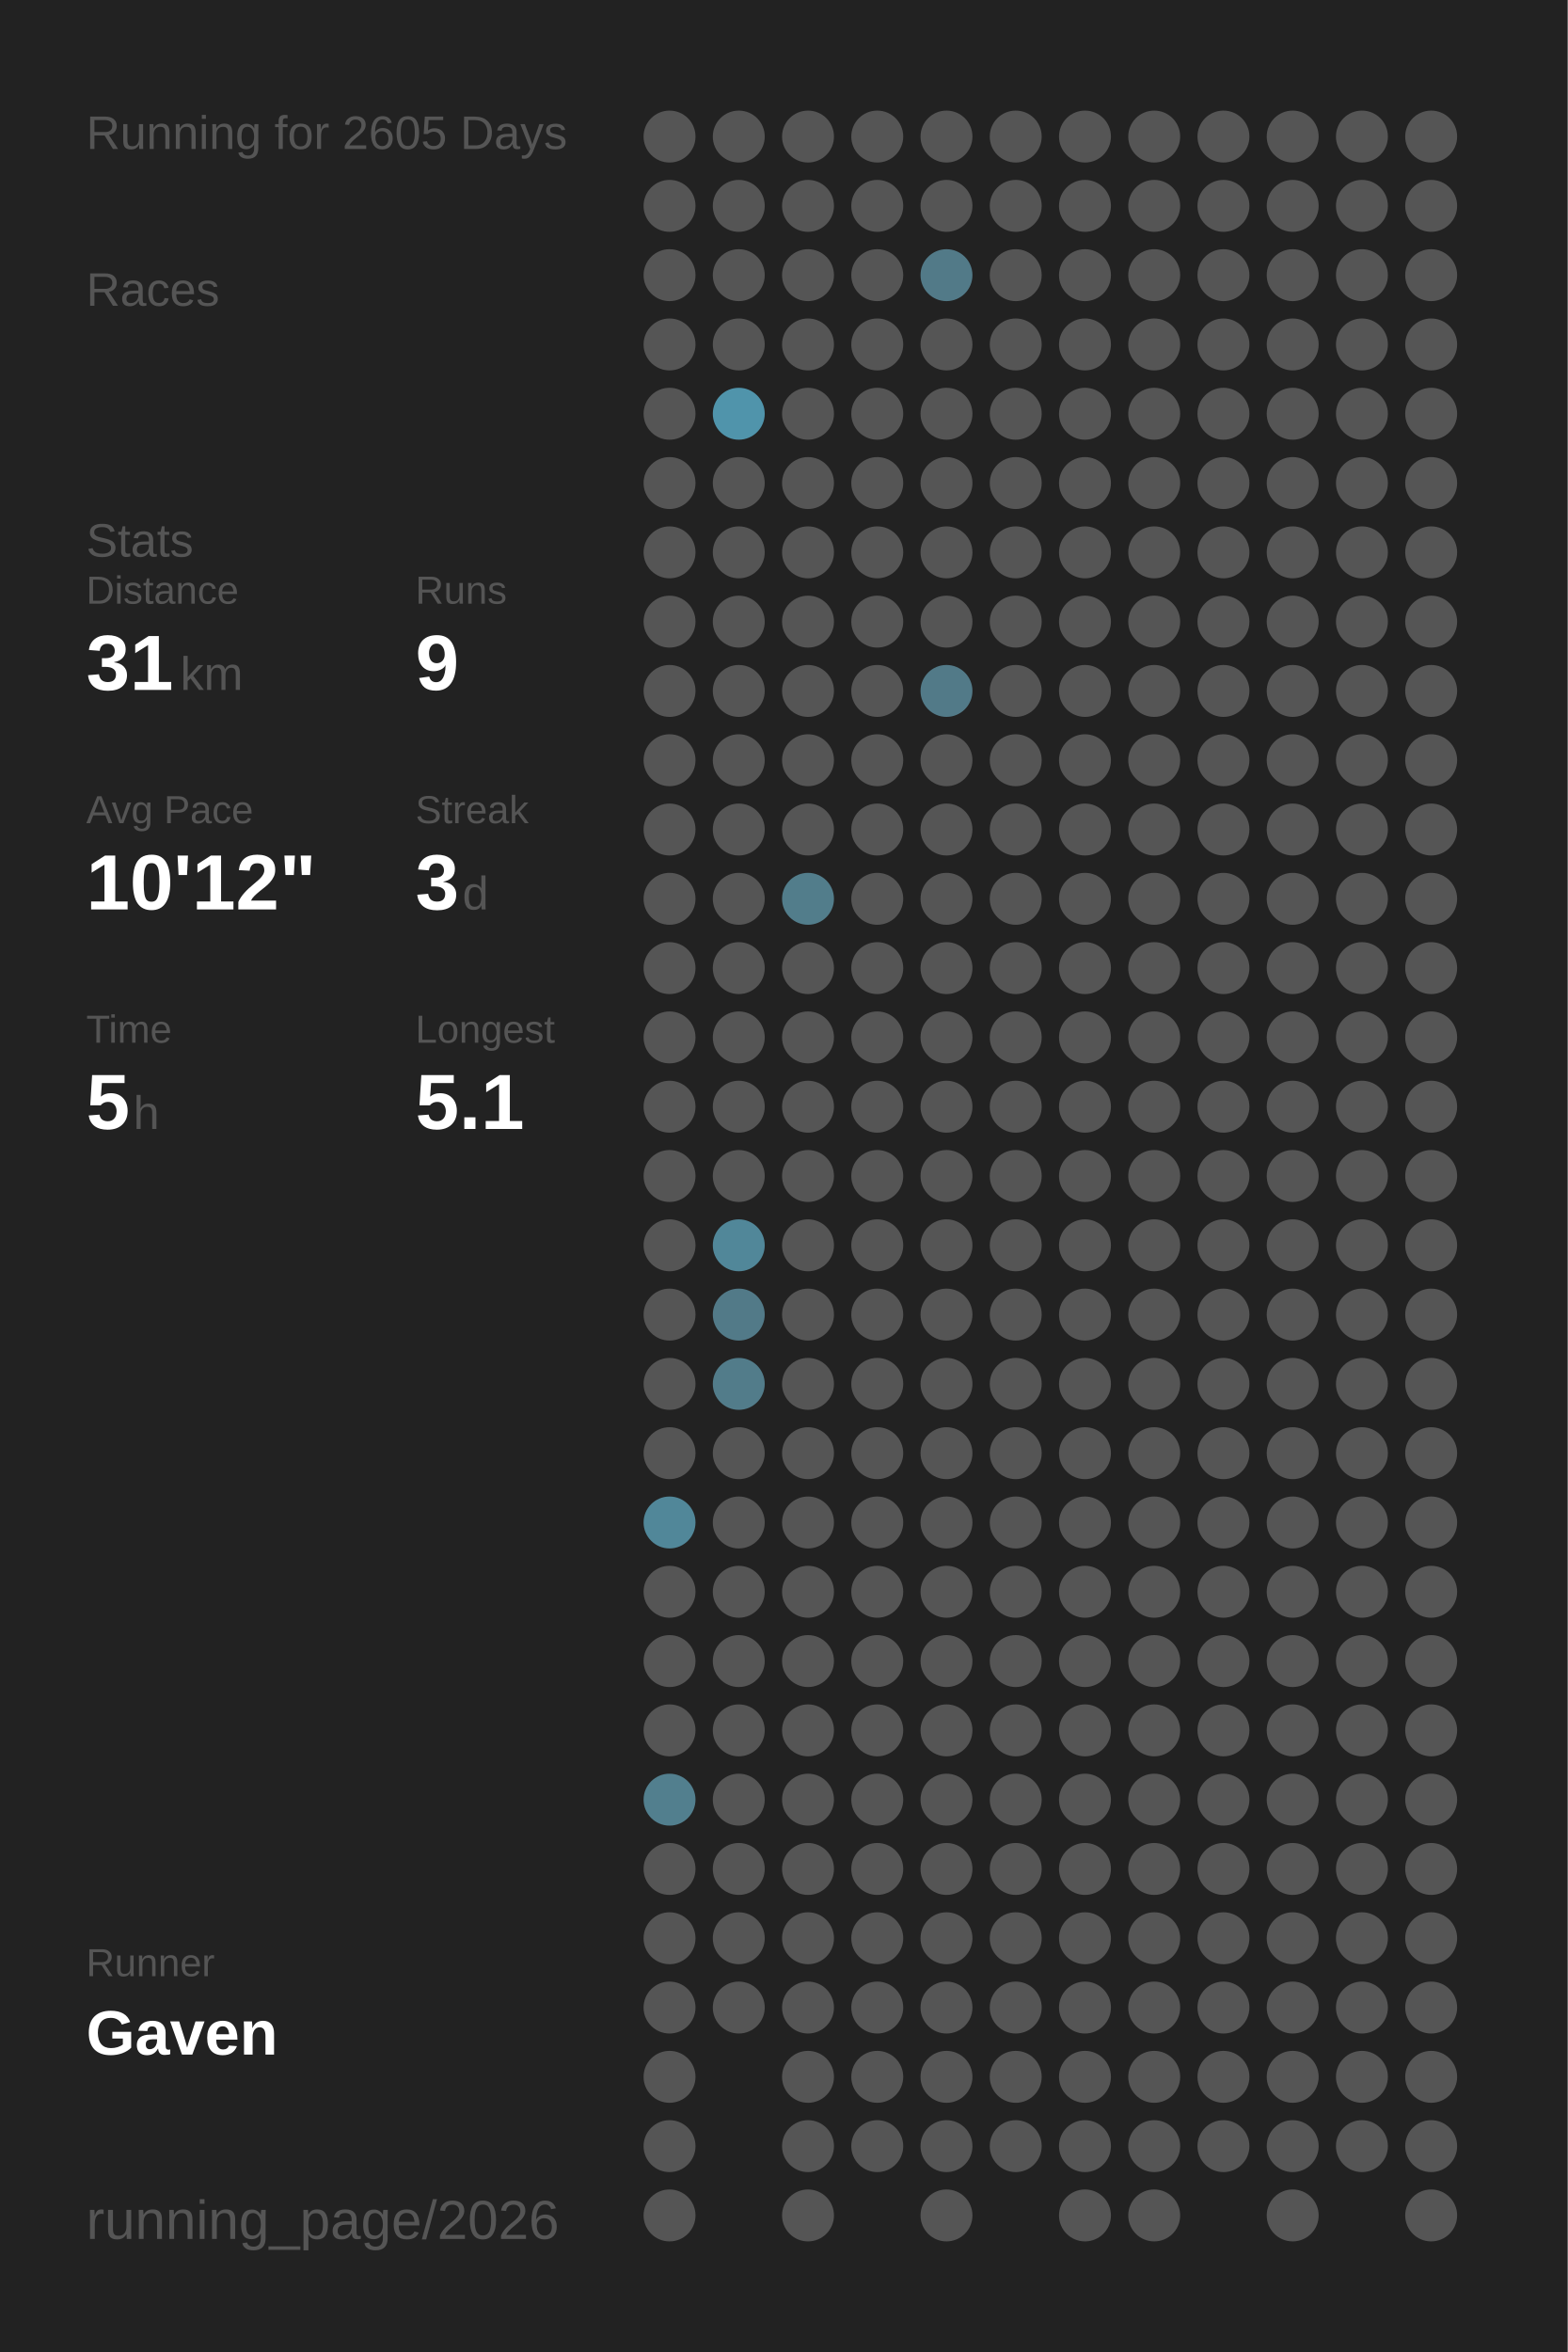
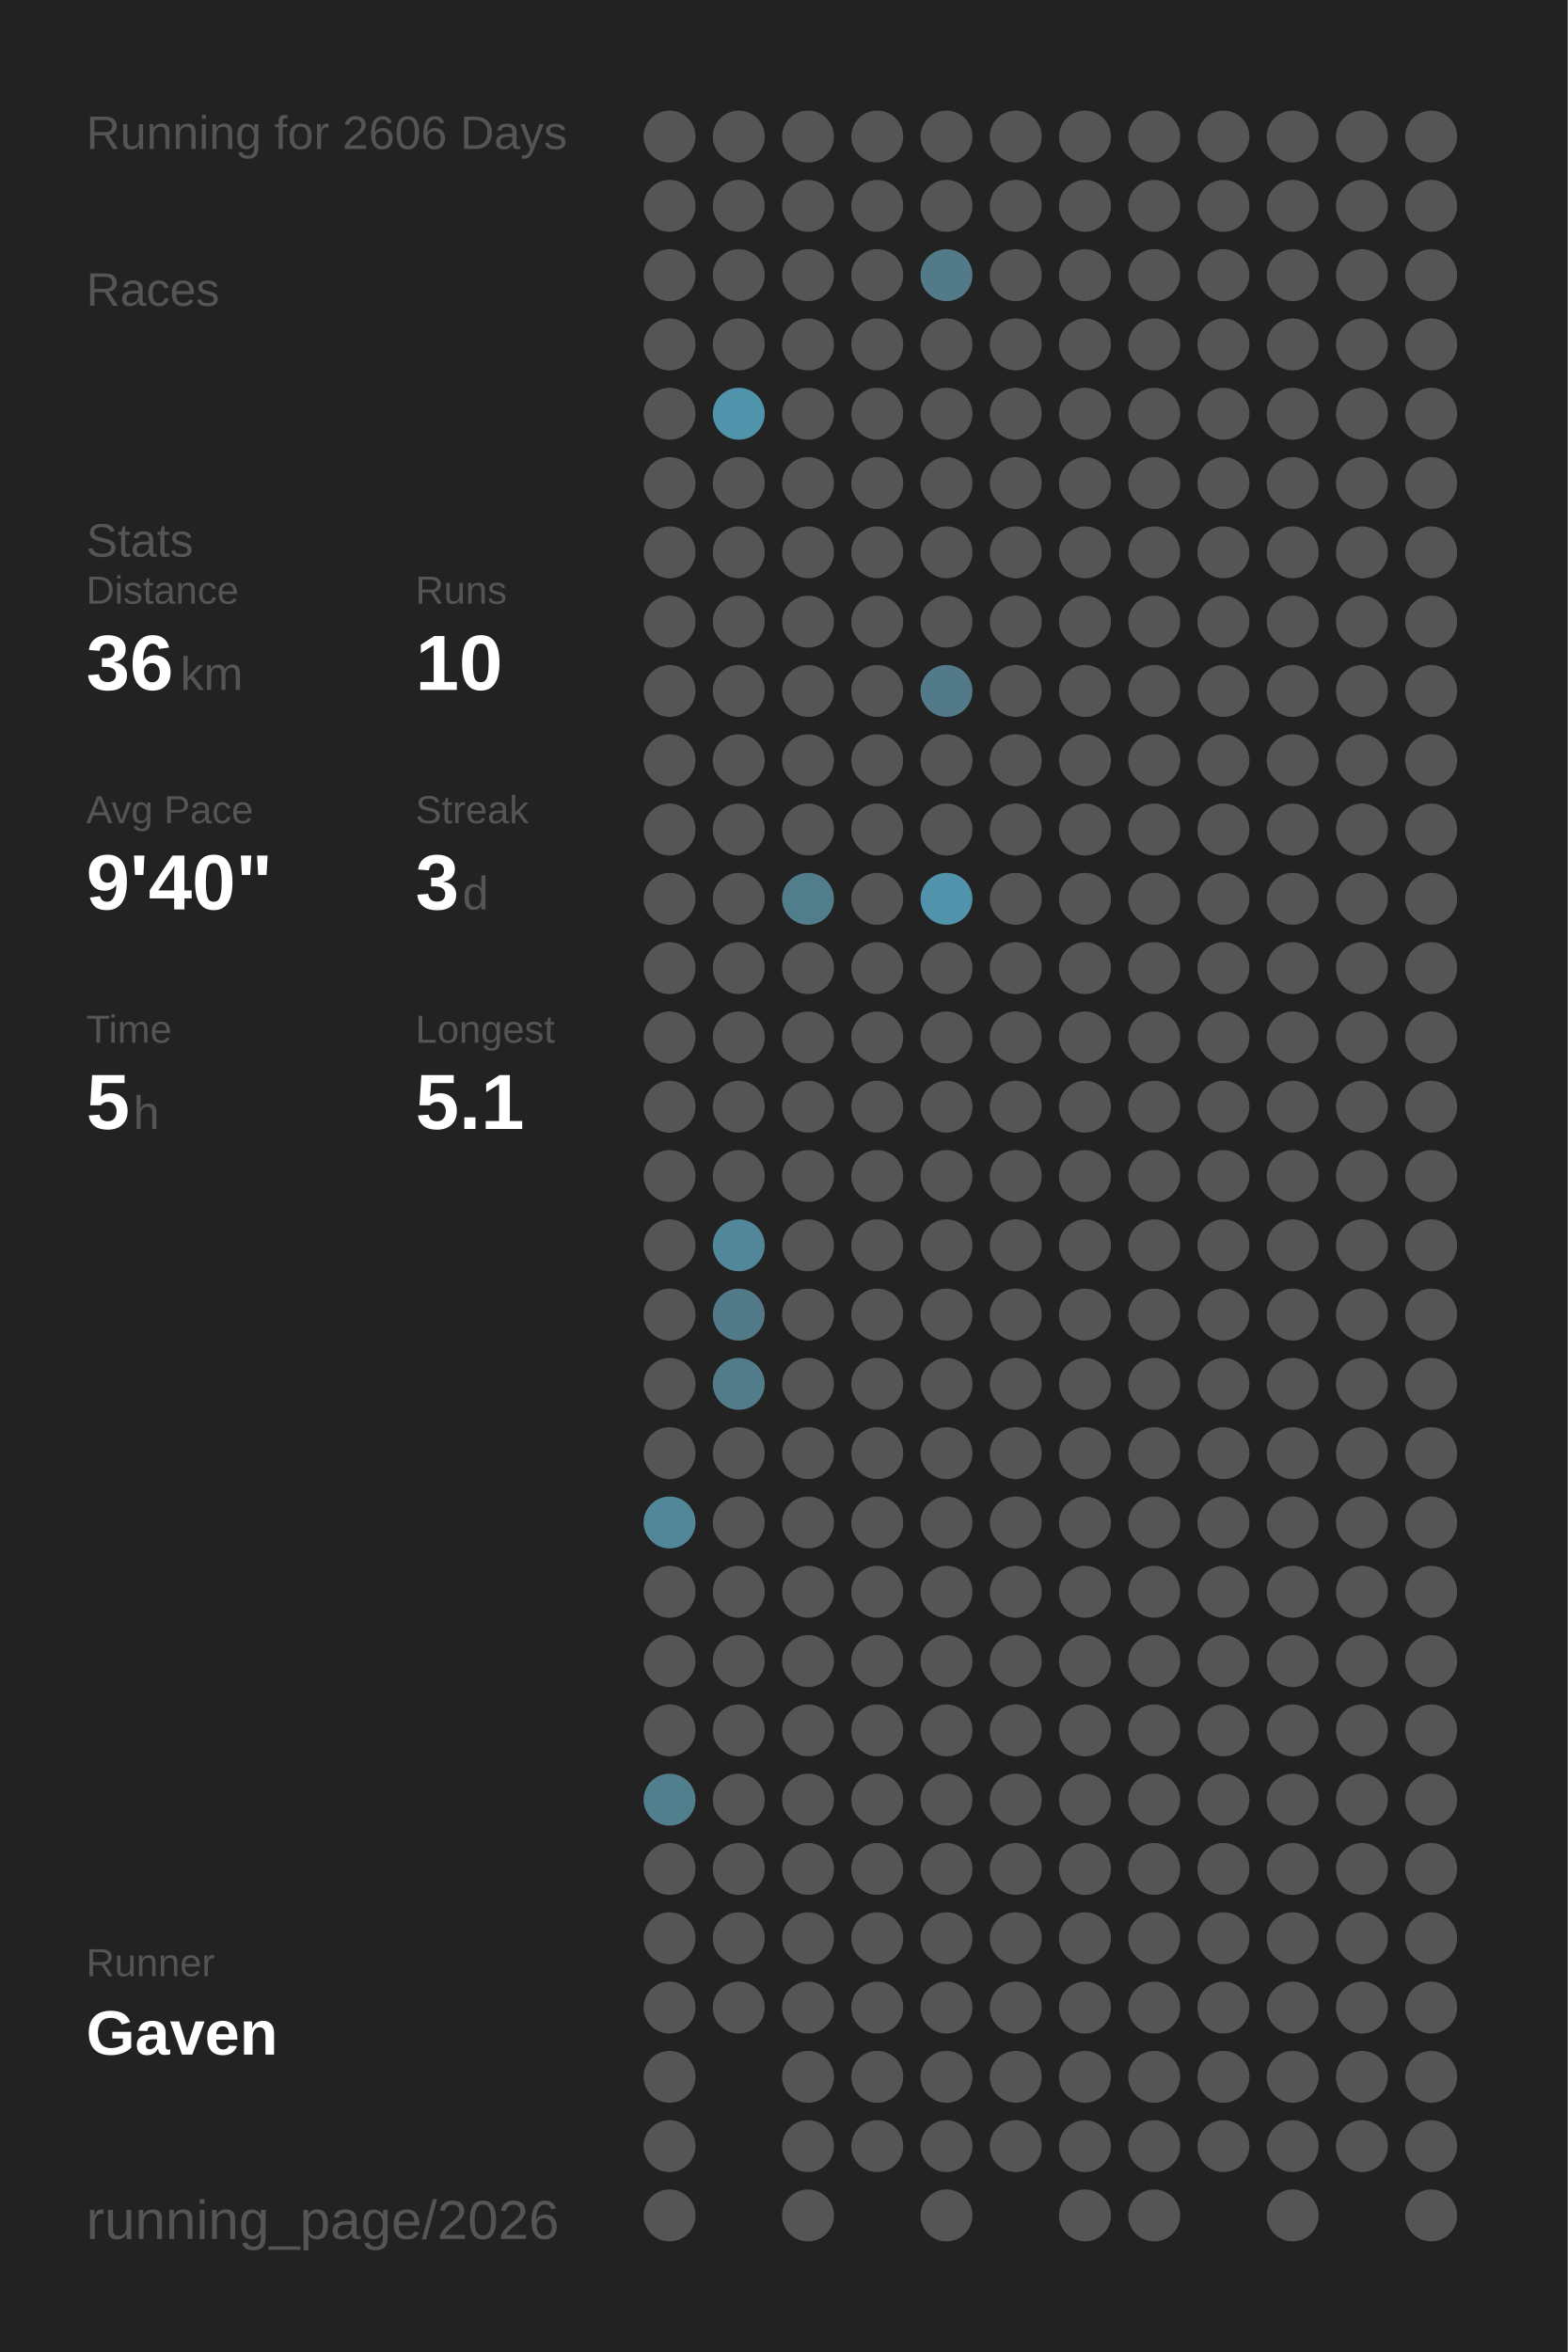
<svg xmlns="http://www.w3.org/2000/svg" baseProfile="full" height="300mm" version="1.1" viewBox="0,0,200,300" width="200mm">
  <defs />
  <rect fill="#222222" height="300" width="200" x="0" y="0" />
-   <text fill="#555555" style="font-size:6px; font-family:Arial;" x="11" y="19">Running for 2605 Days</text>
+   <text fill="#555555" style="font-size:6px; font-family:Arial;" x="11" y="19">Running for 2606 Days</text>
  <text fill="#555555" style="font-size:6px; font-family:Arial;" x="11" y="39">Races</text>
  <text fill="#555555" style="font-size:6px; font-family:Arial;" x="11" y="71">Stats</text>
  <text fill="#555555" style="font-size:5px; font-family:Arial;" x="11" y="77">Distance</text>
-   <text fill="#FFFFFF" style="font-size:10px; font-family:Arial; font-weight:bold;" x="11" y="88">31</text>
+   <text fill="#FFFFFF" style="font-size:10px; font-family:Arial; font-weight:bold;" x="11" y="88">36</text>
  <text fill="#555555" style="font-size:6px; font-family:Arial;" x="23" y="88">km</text>
  <text fill="#555555" style="font-size:5px; font-family:Arial;" x="53" y="77">Runs</text>
-   <text fill="#FFFFFF" style="font-size:10px; font-family:Arial; font-weight:bold;" x="53" y="88">9</text>
+   <text fill="#FFFFFF" style="font-size:10px; font-family:Arial; font-weight:bold;" x="53" y="88">10</text>
  <text fill="#555555" style="font-size:5px; font-family:Arial;" x="11" y="105">Avg Pace</text>
-   <text fill="#FFFFFF" style="font-size:10px; font-family:Arial; font-weight:bold;" x="11" y="116">10'12"</text>
+   <text fill="#FFFFFF" style="font-size:10px; font-family:Arial; font-weight:bold;" x="11" y="116">9'40"</text>
  <text fill="#555555" style="font-size:5px; font-family:Arial;" x="53" y="105">Streak</text>
  <text fill="#FFFFFF" style="font-size:10px; font-family:Arial; font-weight:bold;" x="53" y="116">3</text>
  <text fill="#555555" style="font-size:6px; font-family:Arial;" x="59" y="116">d</text>
  <text fill="#555555" style="font-size:5px; font-family:Arial;" x="11" y="133">Time</text>
  <text fill="#FFFFFF" style="font-size:10px; font-family:Arial; font-weight:bold;" x="11" y="144">5</text>
  <text fill="#555555" style="font-size:6px; font-family:Arial;" x="17" y="144">h</text>
  <text fill="#555555" style="font-size:5px; font-family:Arial;" x="53" y="133">Longest</text>
  <text fill="#FFFFFF" style="font-size:10px; font-family:Arial; font-weight:bold;" x="53" y="144">5.1</text>
  <text fill="#555555" style="font-size:5px; font-family:Arial;" x="11" y="252.065">Runner</text>
  <text fill="#FFFFFF" style="font-size:8px; font-family:Arial; font-weight:bold;" x="11" y="262.065">Gaven</text>
  <text fill="#555555" style="font-size:7px; font-family:Arial;" x="11" y="285.581">running_page/2026</text>
  <circle cx="85.417" cy="17.419" fill="#555555" r="3.312" />
  <circle cx="85.417" cy="26.258" fill="#555555" r="3.312" />
  <circle cx="85.417" cy="35.097" fill="#555555" r="3.312" />
  <circle cx="85.417" cy="43.935" fill="#555555" r="3.312" />
  <circle cx="85.417" cy="52.774" fill="#555555" r="3.312" />
  <circle cx="85.417" cy="61.613" fill="#555555" r="3.312" />
  <circle cx="85.417" cy="70.452" fill="#555555" r="3.312" />
  <circle cx="85.417" cy="79.29" fill="#555555" r="3.312" />
  <circle cx="85.417" cy="88.129" fill="#555555" r="3.312" />
  <circle cx="85.417" cy="96.968" fill="#555555" r="3.312" />
  <circle cx="85.417" cy="105.806" fill="#555555" r="3.312" />
  <circle cx="85.417" cy="114.645" fill="#555555" r="3.312" />
  <circle cx="85.417" cy="123.484" fill="#555555" r="3.312" />
  <circle cx="85.417" cy="132.323" fill="#555555" r="3.312" />
  <circle cx="85.417" cy="141.161" fill="#555555" r="3.312" />
  <circle cx="85.417" cy="150" fill="#555555" r="3.312" />
  <circle cx="85.417" cy="158.839" fill="#555555" r="3.312" />
  <circle cx="85.417" cy="167.677" fill="#555555" r="3.312" />
  <circle cx="85.417" cy="176.516" fill="#555555" r="3.312" />
  <circle cx="85.417" cy="185.355" fill="#555555" r="3.312" />
  <circle cx="85.417" cy="194.194" fill="#518799" r="3.312" />
  <circle cx="85.417" cy="203.032" fill="#555555" r="3.312" />
  <circle cx="85.417" cy="211.871" fill="#555555" r="3.312" />
  <circle cx="85.417" cy="220.71" fill="#555555" r="3.312" />
  <circle cx="85.417" cy="229.548" fill="#527f8e" r="3.312" />
  <circle cx="85.417" cy="238.387" fill="#555555" r="3.312" />
  <circle cx="85.417" cy="247.226" fill="#555555" r="3.312" />
  <circle cx="85.417" cy="256.065" fill="#555555" r="3.312" />
  <circle cx="85.417" cy="264.903" fill="#555555" r="3.312" />
  <circle cx="85.417" cy="273.742" fill="#555555" r="3.312" />
  <circle cx="85.417" cy="282.581" fill="#555555" r="3.312" />
  <circle cx="94.25" cy="17.419" fill="#555555" r="3.312" />
  <circle cx="94.25" cy="26.258" fill="#555555" r="3.312" />
  <circle cx="94.25" cy="35.097" fill="#555555" r="3.312" />
  <circle cx="94.25" cy="43.935" fill="#555555" r="3.312" />
  <circle cx="94.25" cy="52.774" fill="#5094ab" r="3.312" />
  <circle cx="94.25" cy="61.613" fill="#555555" r="3.312" />
  <circle cx="94.25" cy="70.452" fill="#555555" r="3.312" />
  <circle cx="94.25" cy="79.29" fill="#555555" r="3.312" />
  <circle cx="94.25" cy="88.129" fill="#555555" r="3.312" />
  <circle cx="94.25" cy="96.968" fill="#555555" r="3.312" />
  <circle cx="94.25" cy="105.806" fill="#555555" r="3.312" />
  <circle cx="94.25" cy="114.645" fill="#555555" r="3.312" />
  <circle cx="94.25" cy="123.484" fill="#555555" r="3.312" />
  <circle cx="94.25" cy="132.323" fill="#555555" r="3.312" />
  <circle cx="94.25" cy="141.161" fill="#555555" r="3.312" />
  <circle cx="94.25" cy="150" fill="#555555" r="3.312" />
  <circle cx="94.25" cy="158.839" fill="#518799" r="3.312" />
  <circle cx="94.25" cy="167.677" fill="#527a88" r="3.312" />
  <circle cx="94.25" cy="176.516" fill="#527c8a" r="3.312" />
  <circle cx="94.25" cy="185.355" fill="#555555" r="3.312" />
  <circle cx="94.25" cy="194.194" fill="#555555" r="3.312" />
  <circle cx="94.25" cy="203.032" fill="#555555" r="3.312" />
  <circle cx="94.25" cy="211.871" fill="#555555" r="3.312" />
  <circle cx="94.25" cy="220.71" fill="#555555" r="3.312" />
  <circle cx="94.25" cy="229.548" fill="#555555" r="3.312" />
  <circle cx="94.25" cy="238.387" fill="#555555" r="3.312" />
  <circle cx="94.25" cy="247.226" fill="#555555" r="3.312" />
  <circle cx="94.25" cy="256.065" fill="#555555" r="3.312" />
  <circle cx="103.083" cy="17.419" fill="#555555" r="3.312" />
  <circle cx="103.083" cy="26.258" fill="#555555" r="3.312" />
  <circle cx="103.083" cy="35.097" fill="#555555" r="3.312" />
  <circle cx="103.083" cy="43.935" fill="#555555" r="3.312" />
  <circle cx="103.083" cy="52.774" fill="#555555" r="3.312" />
  <circle cx="103.083" cy="61.613" fill="#555555" r="3.312" />
  <circle cx="103.083" cy="70.452" fill="#555555" r="3.312" />
  <circle cx="103.083" cy="79.29" fill="#555555" r="3.312" />
  <circle cx="103.083" cy="88.129" fill="#555555" r="3.312" />
  <circle cx="103.083" cy="96.968" fill="#555555" r="3.312" />
  <circle cx="103.083" cy="105.806" fill="#555555" r="3.312" />
  <circle cx="103.083" cy="114.645" fill="#527d8b" r="3.312" />
  <circle cx="103.083" cy="123.484" fill="#555555" r="3.312" />
  <circle cx="103.083" cy="132.323" fill="#555555" r="3.312" />
  <circle cx="103.083" cy="141.161" fill="#555555" r="3.312" />
  <circle cx="103.083" cy="150" fill="#555555" r="3.312" />
  <circle cx="103.083" cy="158.839" fill="#555555" r="3.312" />
  <circle cx="103.083" cy="167.677" fill="#555555" r="3.312" />
  <circle cx="103.083" cy="176.516" fill="#555555" r="3.312" />
  <circle cx="103.083" cy="185.355" fill="#555555" r="3.312" />
  <circle cx="103.083" cy="194.194" fill="#555555" r="3.312" />
  <circle cx="103.083" cy="203.032" fill="#555555" r="3.312" />
  <circle cx="103.083" cy="211.871" fill="#555555" r="3.312" />
  <circle cx="103.083" cy="220.71" fill="#555555" r="3.312" />
  <circle cx="103.083" cy="229.548" fill="#555555" r="3.312" />
  <circle cx="103.083" cy="238.387" fill="#555555" r="3.312" />
  <circle cx="103.083" cy="247.226" fill="#555555" r="3.312" />
  <circle cx="103.083" cy="256.065" fill="#555555" r="3.312" />
  <circle cx="103.083" cy="264.903" fill="#555555" r="3.312" />
  <circle cx="103.083" cy="273.742" fill="#555555" r="3.312" />
  <circle cx="103.083" cy="282.581" fill="#555555" r="3.312" />
  <circle cx="111.917" cy="17.419" fill="#555555" r="3.312" />
  <circle cx="111.917" cy="26.258" fill="#555555" r="3.312" />
  <circle cx="111.917" cy="35.097" fill="#555555" r="3.312" />
  <circle cx="111.917" cy="43.935" fill="#555555" r="3.312" />
  <circle cx="111.917" cy="52.774" fill="#555555" r="3.312" />
  <circle cx="111.917" cy="61.613" fill="#555555" r="3.312" />
  <circle cx="111.917" cy="70.452" fill="#555555" r="3.312" />
  <circle cx="111.917" cy="79.29" fill="#555555" r="3.312" />
  <circle cx="111.917" cy="88.129" fill="#555555" r="3.312" />
  <circle cx="111.917" cy="96.968" fill="#555555" r="3.312" />
  <circle cx="111.917" cy="105.806" fill="#555555" r="3.312" />
  <circle cx="111.917" cy="114.645" fill="#555555" r="3.312" />
  <circle cx="111.917" cy="123.484" fill="#555555" r="3.312" />
  <circle cx="111.917" cy="132.323" fill="#555555" r="3.312" />
  <circle cx="111.917" cy="141.161" fill="#555555" r="3.312" />
  <circle cx="111.917" cy="150" fill="#555555" r="3.312" />
  <circle cx="111.917" cy="158.839" fill="#555555" r="3.312" />
  <circle cx="111.917" cy="167.677" fill="#555555" r="3.312" />
  <circle cx="111.917" cy="176.516" fill="#555555" r="3.312" />
  <circle cx="111.917" cy="185.355" fill="#555555" r="3.312" />
  <circle cx="111.917" cy="194.194" fill="#555555" r="3.312" />
  <circle cx="111.917" cy="203.032" fill="#555555" r="3.312" />
  <circle cx="111.917" cy="211.871" fill="#555555" r="3.312" />
  <circle cx="111.917" cy="220.71" fill="#555555" r="3.312" />
  <circle cx="111.917" cy="229.548" fill="#555555" r="3.312" />
  <circle cx="111.917" cy="238.387" fill="#555555" r="3.312" />
  <circle cx="111.917" cy="247.226" fill="#555555" r="3.312" />
  <circle cx="111.917" cy="256.065" fill="#555555" r="3.312" />
  <circle cx="111.917" cy="264.903" fill="#555555" r="3.312" />
  <circle cx="111.917" cy="273.742" fill="#555555" r="3.312" />
  <circle cx="120.75" cy="17.419" fill="#555555" r="3.312" />
  <circle cx="120.75" cy="26.258" fill="#555555" r="3.312" />
  <circle cx="120.75" cy="35.097" fill="#527a88" r="3.312" />
  <circle cx="120.75" cy="43.935" fill="#555555" r="3.312" />
  <circle cx="120.75" cy="52.774" fill="#555555" r="3.312" />
  <circle cx="120.75" cy="61.613" fill="#555555" r="3.312" />
  <circle cx="120.75" cy="70.452" fill="#555555" r="3.312" />
  <circle cx="120.75" cy="79.29" fill="#555555" r="3.312" />
  <circle cx="120.75" cy="88.129" fill="#527a88" r="3.312" />
  <circle cx="120.75" cy="96.968" fill="#555555" r="3.312" />
  <circle cx="120.75" cy="105.806" fill="#555555" r="3.312" />
-   <circle cx="120.75" cy="114.645" fill="#555555" r="3.312" />
+   <circle cx="120.75" cy="114.645" fill="#5093aa" r="3.312" />
  <circle cx="120.75" cy="123.484" fill="#555555" r="3.312" />
  <circle cx="120.75" cy="132.323" fill="#555555" r="3.312" />
  <circle cx="120.75" cy="141.161" fill="#555555" r="3.312" />
  <circle cx="120.75" cy="150" fill="#555555" r="3.312" />
  <circle cx="120.75" cy="158.839" fill="#555555" r="3.312" />
  <circle cx="120.75" cy="167.677" fill="#555555" r="3.312" />
  <circle cx="120.75" cy="176.516" fill="#555555" r="3.312" />
  <circle cx="120.75" cy="185.355" fill="#555555" r="3.312" />
  <circle cx="120.75" cy="194.194" fill="#555555" r="3.312" />
  <circle cx="120.75" cy="203.032" fill="#555555" r="3.312" />
  <circle cx="120.75" cy="211.871" fill="#555555" r="3.312" />
  <circle cx="120.75" cy="220.71" fill="#555555" r="3.312" />
  <circle cx="120.75" cy="229.548" fill="#555555" r="3.312" />
  <circle cx="120.75" cy="238.387" fill="#555555" r="3.312" />
  <circle cx="120.75" cy="247.226" fill="#555555" r="3.312" />
  <circle cx="120.75" cy="256.065" fill="#555555" r="3.312" />
  <circle cx="120.75" cy="264.903" fill="#555555" r="3.312" />
  <circle cx="120.75" cy="273.742" fill="#555555" r="3.312" />
  <circle cx="120.75" cy="282.581" fill="#555555" r="3.312" />
  <circle cx="129.583" cy="17.419" fill="#555555" r="3.312" />
  <circle cx="129.583" cy="26.258" fill="#555555" r="3.312" />
  <circle cx="129.583" cy="35.097" fill="#555555" r="3.312" />
  <circle cx="129.583" cy="43.935" fill="#555555" r="3.312" />
  <circle cx="129.583" cy="52.774" fill="#555555" r="3.312" />
  <circle cx="129.583" cy="61.613" fill="#555555" r="3.312" />
  <circle cx="129.583" cy="70.452" fill="#555555" r="3.312" />
  <circle cx="129.583" cy="79.29" fill="#555555" r="3.312" />
  <circle cx="129.583" cy="88.129" fill="#555555" r="3.312" />
  <circle cx="129.583" cy="96.968" fill="#555555" r="3.312" />
  <circle cx="129.583" cy="105.806" fill="#555555" r="3.312" />
  <circle cx="129.583" cy="114.645" fill="#555555" r="3.312" />
  <circle cx="129.583" cy="123.484" fill="#555555" r="3.312" />
  <circle cx="129.583" cy="132.323" fill="#555555" r="3.312" />
  <circle cx="129.583" cy="141.161" fill="#555555" r="3.312" />
  <circle cx="129.583" cy="150" fill="#555555" r="3.312" />
  <circle cx="129.583" cy="158.839" fill="#555555" r="3.312" />
  <circle cx="129.583" cy="167.677" fill="#555555" r="3.312" />
  <circle cx="129.583" cy="176.516" fill="#555555" r="3.312" />
  <circle cx="129.583" cy="185.355" fill="#555555" r="3.312" />
  <circle cx="129.583" cy="194.194" fill="#555555" r="3.312" />
  <circle cx="129.583" cy="203.032" fill="#555555" r="3.312" />
  <circle cx="129.583" cy="211.871" fill="#555555" r="3.312" />
  <circle cx="129.583" cy="220.71" fill="#555555" r="3.312" />
  <circle cx="129.583" cy="229.548" fill="#555555" r="3.312" />
  <circle cx="129.583" cy="238.387" fill="#555555" r="3.312" />
  <circle cx="129.583" cy="247.226" fill="#555555" r="3.312" />
  <circle cx="129.583" cy="256.065" fill="#555555" r="3.312" />
  <circle cx="129.583" cy="264.903" fill="#555555" r="3.312" />
  <circle cx="129.583" cy="273.742" fill="#555555" r="3.312" />
  <circle cx="138.417" cy="17.419" fill="#555555" r="3.312" />
  <circle cx="138.417" cy="26.258" fill="#555555" r="3.312" />
  <circle cx="138.417" cy="35.097" fill="#555555" r="3.312" />
  <circle cx="138.417" cy="43.935" fill="#555555" r="3.312" />
  <circle cx="138.417" cy="52.774" fill="#555555" r="3.312" />
  <circle cx="138.417" cy="61.613" fill="#555555" r="3.312" />
  <circle cx="138.417" cy="70.452" fill="#555555" r="3.312" />
  <circle cx="138.417" cy="79.29" fill="#555555" r="3.312" />
  <circle cx="138.417" cy="88.129" fill="#555555" r="3.312" />
  <circle cx="138.417" cy="96.968" fill="#555555" r="3.312" />
  <circle cx="138.417" cy="105.806" fill="#555555" r="3.312" />
  <circle cx="138.417" cy="114.645" fill="#555555" r="3.312" />
  <circle cx="138.417" cy="123.484" fill="#555555" r="3.312" />
  <circle cx="138.417" cy="132.323" fill="#555555" r="3.312" />
  <circle cx="138.417" cy="141.161" fill="#555555" r="3.312" />
  <circle cx="138.417" cy="150" fill="#555555" r="3.312" />
  <circle cx="138.417" cy="158.839" fill="#555555" r="3.312" />
  <circle cx="138.417" cy="167.677" fill="#555555" r="3.312" />
  <circle cx="138.417" cy="176.516" fill="#555555" r="3.312" />
  <circle cx="138.417" cy="185.355" fill="#555555" r="3.312" />
  <circle cx="138.417" cy="194.194" fill="#555555" r="3.312" />
  <circle cx="138.417" cy="203.032" fill="#555555" r="3.312" />
  <circle cx="138.417" cy="211.871" fill="#555555" r="3.312" />
  <circle cx="138.417" cy="220.71" fill="#555555" r="3.312" />
  <circle cx="138.417" cy="229.548" fill="#555555" r="3.312" />
  <circle cx="138.417" cy="238.387" fill="#555555" r="3.312" />
  <circle cx="138.417" cy="247.226" fill="#555555" r="3.312" />
  <circle cx="138.417" cy="256.065" fill="#555555" r="3.312" />
  <circle cx="138.417" cy="264.903" fill="#555555" r="3.312" />
  <circle cx="138.417" cy="273.742" fill="#555555" r="3.312" />
  <circle cx="138.417" cy="282.581" fill="#555555" r="3.312" />
  <circle cx="147.25" cy="17.419" fill="#555555" r="3.312" />
  <circle cx="147.25" cy="26.258" fill="#555555" r="3.312" />
  <circle cx="147.25" cy="35.097" fill="#555555" r="3.312" />
  <circle cx="147.25" cy="43.935" fill="#555555" r="3.312" />
  <circle cx="147.25" cy="52.774" fill="#555555" r="3.312" />
  <circle cx="147.25" cy="61.613" fill="#555555" r="3.312" />
  <circle cx="147.25" cy="70.452" fill="#555555" r="3.312" />
  <circle cx="147.25" cy="79.29" fill="#555555" r="3.312" />
  <circle cx="147.25" cy="88.129" fill="#555555" r="3.312" />
  <circle cx="147.25" cy="96.968" fill="#555555" r="3.312" />
  <circle cx="147.25" cy="105.806" fill="#555555" r="3.312" />
  <circle cx="147.25" cy="114.645" fill="#555555" r="3.312" />
  <circle cx="147.25" cy="123.484" fill="#555555" r="3.312" />
  <circle cx="147.25" cy="132.323" fill="#555555" r="3.312" />
  <circle cx="147.25" cy="141.161" fill="#555555" r="3.312" />
  <circle cx="147.25" cy="150" fill="#555555" r="3.312" />
  <circle cx="147.25" cy="158.839" fill="#555555" r="3.312" />
  <circle cx="147.25" cy="167.677" fill="#555555" r="3.312" />
  <circle cx="147.25" cy="176.516" fill="#555555" r="3.312" />
  <circle cx="147.25" cy="185.355" fill="#555555" r="3.312" />
  <circle cx="147.25" cy="194.194" fill="#555555" r="3.312" />
  <circle cx="147.25" cy="203.032" fill="#555555" r="3.312" />
  <circle cx="147.25" cy="211.871" fill="#555555" r="3.312" />
  <circle cx="147.25" cy="220.71" fill="#555555" r="3.312" />
  <circle cx="147.25" cy="229.548" fill="#555555" r="3.312" />
  <circle cx="147.25" cy="238.387" fill="#555555" r="3.312" />
  <circle cx="147.25" cy="247.226" fill="#555555" r="3.312" />
  <circle cx="147.25" cy="256.065" fill="#555555" r="3.312" />
  <circle cx="147.25" cy="264.903" fill="#555555" r="3.312" />
  <circle cx="147.25" cy="273.742" fill="#555555" r="3.312" />
  <circle cx="147.25" cy="282.581" fill="#555555" r="3.312" />
  <circle cx="156.083" cy="17.419" fill="#555555" r="3.312" />
  <circle cx="156.083" cy="26.258" fill="#555555" r="3.312" />
  <circle cx="156.083" cy="35.097" fill="#555555" r="3.312" />
  <circle cx="156.083" cy="43.935" fill="#555555" r="3.312" />
  <circle cx="156.083" cy="52.774" fill="#555555" r="3.312" />
  <circle cx="156.083" cy="61.613" fill="#555555" r="3.312" />
  <circle cx="156.083" cy="70.452" fill="#555555" r="3.312" />
  <circle cx="156.083" cy="79.29" fill="#555555" r="3.312" />
  <circle cx="156.083" cy="88.129" fill="#555555" r="3.312" />
  <circle cx="156.083" cy="96.968" fill="#555555" r="3.312" />
  <circle cx="156.083" cy="105.806" fill="#555555" r="3.312" />
  <circle cx="156.083" cy="114.645" fill="#555555" r="3.312" />
  <circle cx="156.083" cy="123.484" fill="#555555" r="3.312" />
  <circle cx="156.083" cy="132.323" fill="#555555" r="3.312" />
  <circle cx="156.083" cy="141.161" fill="#555555" r="3.312" />
  <circle cx="156.083" cy="150" fill="#555555" r="3.312" />
  <circle cx="156.083" cy="158.839" fill="#555555" r="3.312" />
  <circle cx="156.083" cy="167.677" fill="#555555" r="3.312" />
  <circle cx="156.083" cy="176.516" fill="#555555" r="3.312" />
  <circle cx="156.083" cy="185.355" fill="#555555" r="3.312" />
  <circle cx="156.083" cy="194.194" fill="#555555" r="3.312" />
  <circle cx="156.083" cy="203.032" fill="#555555" r="3.312" />
  <circle cx="156.083" cy="211.871" fill="#555555" r="3.312" />
  <circle cx="156.083" cy="220.71" fill="#555555" r="3.312" />
  <circle cx="156.083" cy="229.548" fill="#555555" r="3.312" />
  <circle cx="156.083" cy="238.387" fill="#555555" r="3.312" />
  <circle cx="156.083" cy="247.226" fill="#555555" r="3.312" />
  <circle cx="156.083" cy="256.065" fill="#555555" r="3.312" />
  <circle cx="156.083" cy="264.903" fill="#555555" r="3.312" />
  <circle cx="156.083" cy="273.742" fill="#555555" r="3.312" />
  <circle cx="164.917" cy="17.419" fill="#555555" r="3.312" />
  <circle cx="164.917" cy="26.258" fill="#555555" r="3.312" />
  <circle cx="164.917" cy="35.097" fill="#555555" r="3.312" />
  <circle cx="164.917" cy="43.935" fill="#555555" r="3.312" />
  <circle cx="164.917" cy="52.774" fill="#555555" r="3.312" />
  <circle cx="164.917" cy="61.613" fill="#555555" r="3.312" />
  <circle cx="164.917" cy="70.452" fill="#555555" r="3.312" />
  <circle cx="164.917" cy="79.29" fill="#555555" r="3.312" />
  <circle cx="164.917" cy="88.129" fill="#555555" r="3.312" />
  <circle cx="164.917" cy="96.968" fill="#555555" r="3.312" />
  <circle cx="164.917" cy="105.806" fill="#555555" r="3.312" />
  <circle cx="164.917" cy="114.645" fill="#555555" r="3.312" />
  <circle cx="164.917" cy="123.484" fill="#555555" r="3.312" />
  <circle cx="164.917" cy="132.323" fill="#555555" r="3.312" />
  <circle cx="164.917" cy="141.161" fill="#555555" r="3.312" />
  <circle cx="164.917" cy="150" fill="#555555" r="3.312" />
  <circle cx="164.917" cy="158.839" fill="#555555" r="3.312" />
  <circle cx="164.917" cy="167.677" fill="#555555" r="3.312" />
  <circle cx="164.917" cy="176.516" fill="#555555" r="3.312" />
  <circle cx="164.917" cy="185.355" fill="#555555" r="3.312" />
  <circle cx="164.917" cy="194.194" fill="#555555" r="3.312" />
  <circle cx="164.917" cy="203.032" fill="#555555" r="3.312" />
  <circle cx="164.917" cy="211.871" fill="#555555" r="3.312" />
  <circle cx="164.917" cy="220.71" fill="#555555" r="3.312" />
  <circle cx="164.917" cy="229.548" fill="#555555" r="3.312" />
  <circle cx="164.917" cy="238.387" fill="#555555" r="3.312" />
  <circle cx="164.917" cy="247.226" fill="#555555" r="3.312" />
  <circle cx="164.917" cy="256.065" fill="#555555" r="3.312" />
  <circle cx="164.917" cy="264.903" fill="#555555" r="3.312" />
  <circle cx="164.917" cy="273.742" fill="#555555" r="3.312" />
  <circle cx="164.917" cy="282.581" fill="#555555" r="3.312" />
  <circle cx="173.75" cy="17.419" fill="#555555" r="3.312" />
  <circle cx="173.75" cy="26.258" fill="#555555" r="3.312" />
  <circle cx="173.75" cy="35.097" fill="#555555" r="3.312" />
  <circle cx="173.75" cy="43.935" fill="#555555" r="3.312" />
  <circle cx="173.75" cy="52.774" fill="#555555" r="3.312" />
  <circle cx="173.75" cy="61.613" fill="#555555" r="3.312" />
  <circle cx="173.75" cy="70.452" fill="#555555" r="3.312" />
  <circle cx="173.75" cy="79.29" fill="#555555" r="3.312" />
  <circle cx="173.75" cy="88.129" fill="#555555" r="3.312" />
  <circle cx="173.75" cy="96.968" fill="#555555" r="3.312" />
  <circle cx="173.75" cy="105.806" fill="#555555" r="3.312" />
  <circle cx="173.75" cy="114.645" fill="#555555" r="3.312" />
  <circle cx="173.75" cy="123.484" fill="#555555" r="3.312" />
  <circle cx="173.75" cy="132.323" fill="#555555" r="3.312" />
  <circle cx="173.75" cy="141.161" fill="#555555" r="3.312" />
  <circle cx="173.75" cy="150" fill="#555555" r="3.312" />
  <circle cx="173.75" cy="158.839" fill="#555555" r="3.312" />
  <circle cx="173.75" cy="167.677" fill="#555555" r="3.312" />
  <circle cx="173.75" cy="176.516" fill="#555555" r="3.312" />
  <circle cx="173.75" cy="185.355" fill="#555555" r="3.312" />
  <circle cx="173.75" cy="194.194" fill="#555555" r="3.312" />
  <circle cx="173.75" cy="203.032" fill="#555555" r="3.312" />
  <circle cx="173.75" cy="211.871" fill="#555555" r="3.312" />
  <circle cx="173.75" cy="220.71" fill="#555555" r="3.312" />
  <circle cx="173.75" cy="229.548" fill="#555555" r="3.312" />
  <circle cx="173.75" cy="238.387" fill="#555555" r="3.312" />
  <circle cx="173.75" cy="247.226" fill="#555555" r="3.312" />
  <circle cx="173.75" cy="256.065" fill="#555555" r="3.312" />
  <circle cx="173.75" cy="264.903" fill="#555555" r="3.312" />
  <circle cx="173.75" cy="273.742" fill="#555555" r="3.312" />
  <circle cx="182.583" cy="17.419" fill="#555555" r="3.312" />
  <circle cx="182.583" cy="26.258" fill="#555555" r="3.312" />
  <circle cx="182.583" cy="35.097" fill="#555555" r="3.312" />
  <circle cx="182.583" cy="43.935" fill="#555555" r="3.312" />
  <circle cx="182.583" cy="52.774" fill="#555555" r="3.312" />
  <circle cx="182.583" cy="61.613" fill="#555555" r="3.312" />
  <circle cx="182.583" cy="70.452" fill="#555555" r="3.312" />
  <circle cx="182.583" cy="79.29" fill="#555555" r="3.312" />
  <circle cx="182.583" cy="88.129" fill="#555555" r="3.312" />
  <circle cx="182.583" cy="96.968" fill="#555555" r="3.312" />
  <circle cx="182.583" cy="105.806" fill="#555555" r="3.312" />
  <circle cx="182.583" cy="114.645" fill="#555555" r="3.312" />
  <circle cx="182.583" cy="123.484" fill="#555555" r="3.312" />
  <circle cx="182.583" cy="132.323" fill="#555555" r="3.312" />
  <circle cx="182.583" cy="141.161" fill="#555555" r="3.312" />
  <circle cx="182.583" cy="150" fill="#555555" r="3.312" />
  <circle cx="182.583" cy="158.839" fill="#555555" r="3.312" />
  <circle cx="182.583" cy="167.677" fill="#555555" r="3.312" />
  <circle cx="182.583" cy="176.516" fill="#555555" r="3.312" />
  <circle cx="182.583" cy="185.355" fill="#555555" r="3.312" />
  <circle cx="182.583" cy="194.194" fill="#555555" r="3.312" />
  <circle cx="182.583" cy="203.032" fill="#555555" r="3.312" />
  <circle cx="182.583" cy="211.871" fill="#555555" r="3.312" />
  <circle cx="182.583" cy="220.71" fill="#555555" r="3.312" />
  <circle cx="182.583" cy="229.548" fill="#555555" r="3.312" />
  <circle cx="182.583" cy="238.387" fill="#555555" r="3.312" />
  <circle cx="182.583" cy="247.226" fill="#555555" r="3.312" />
  <circle cx="182.583" cy="256.065" fill="#555555" r="3.312" />
  <circle cx="182.583" cy="264.903" fill="#555555" r="3.312" />
  <circle cx="182.583" cy="273.742" fill="#555555" r="3.312" />
  <circle cx="182.583" cy="282.581" fill="#555555" r="3.312" />
</svg>
